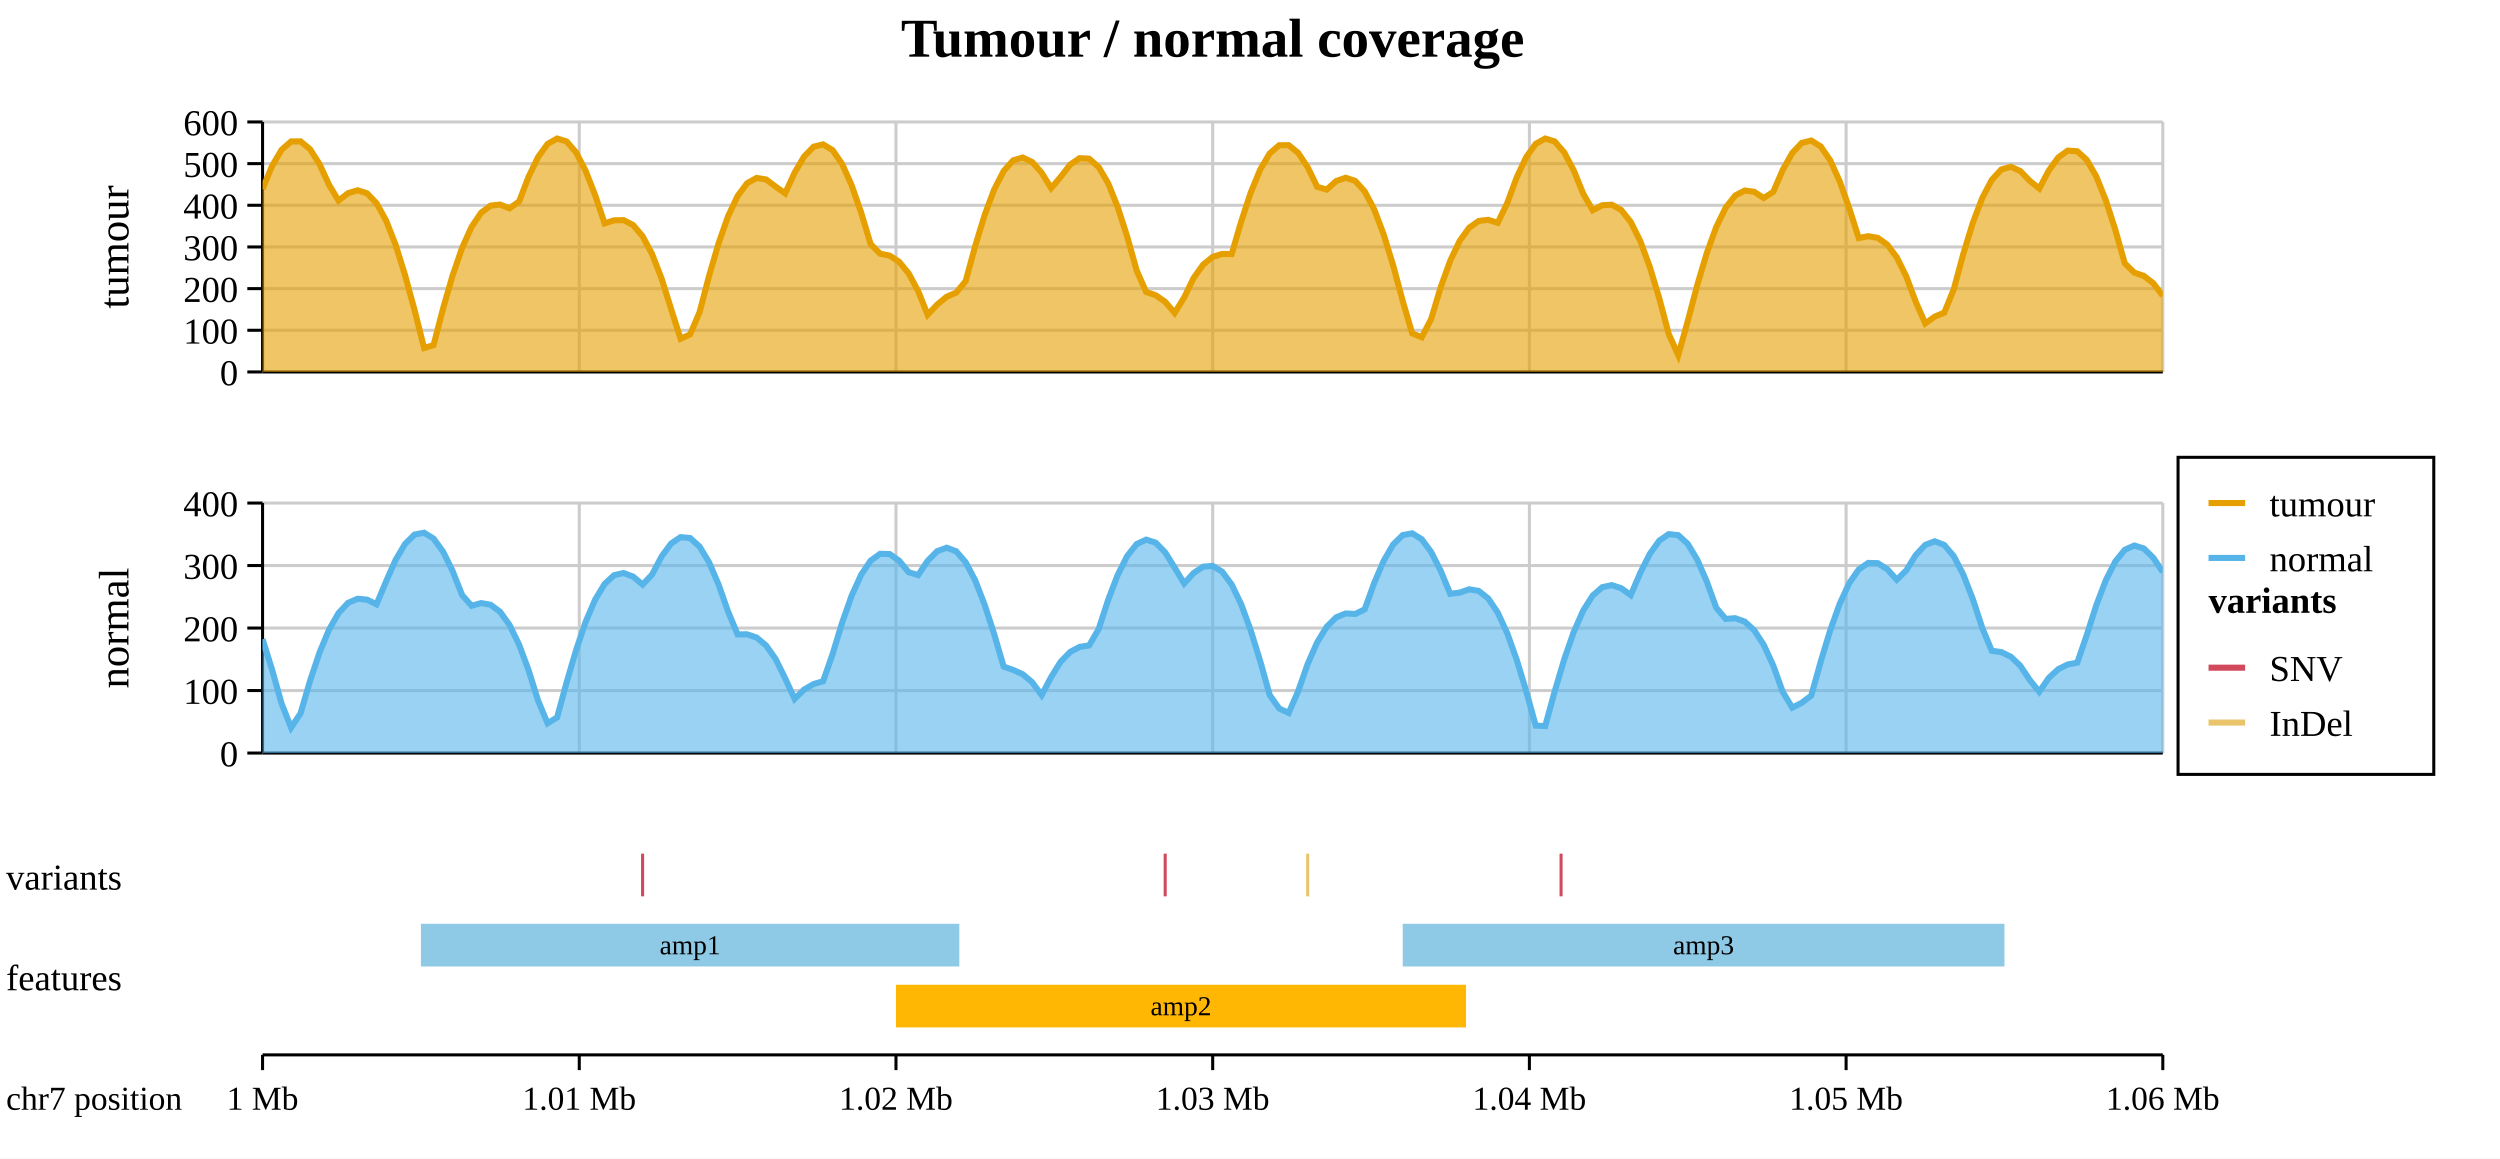
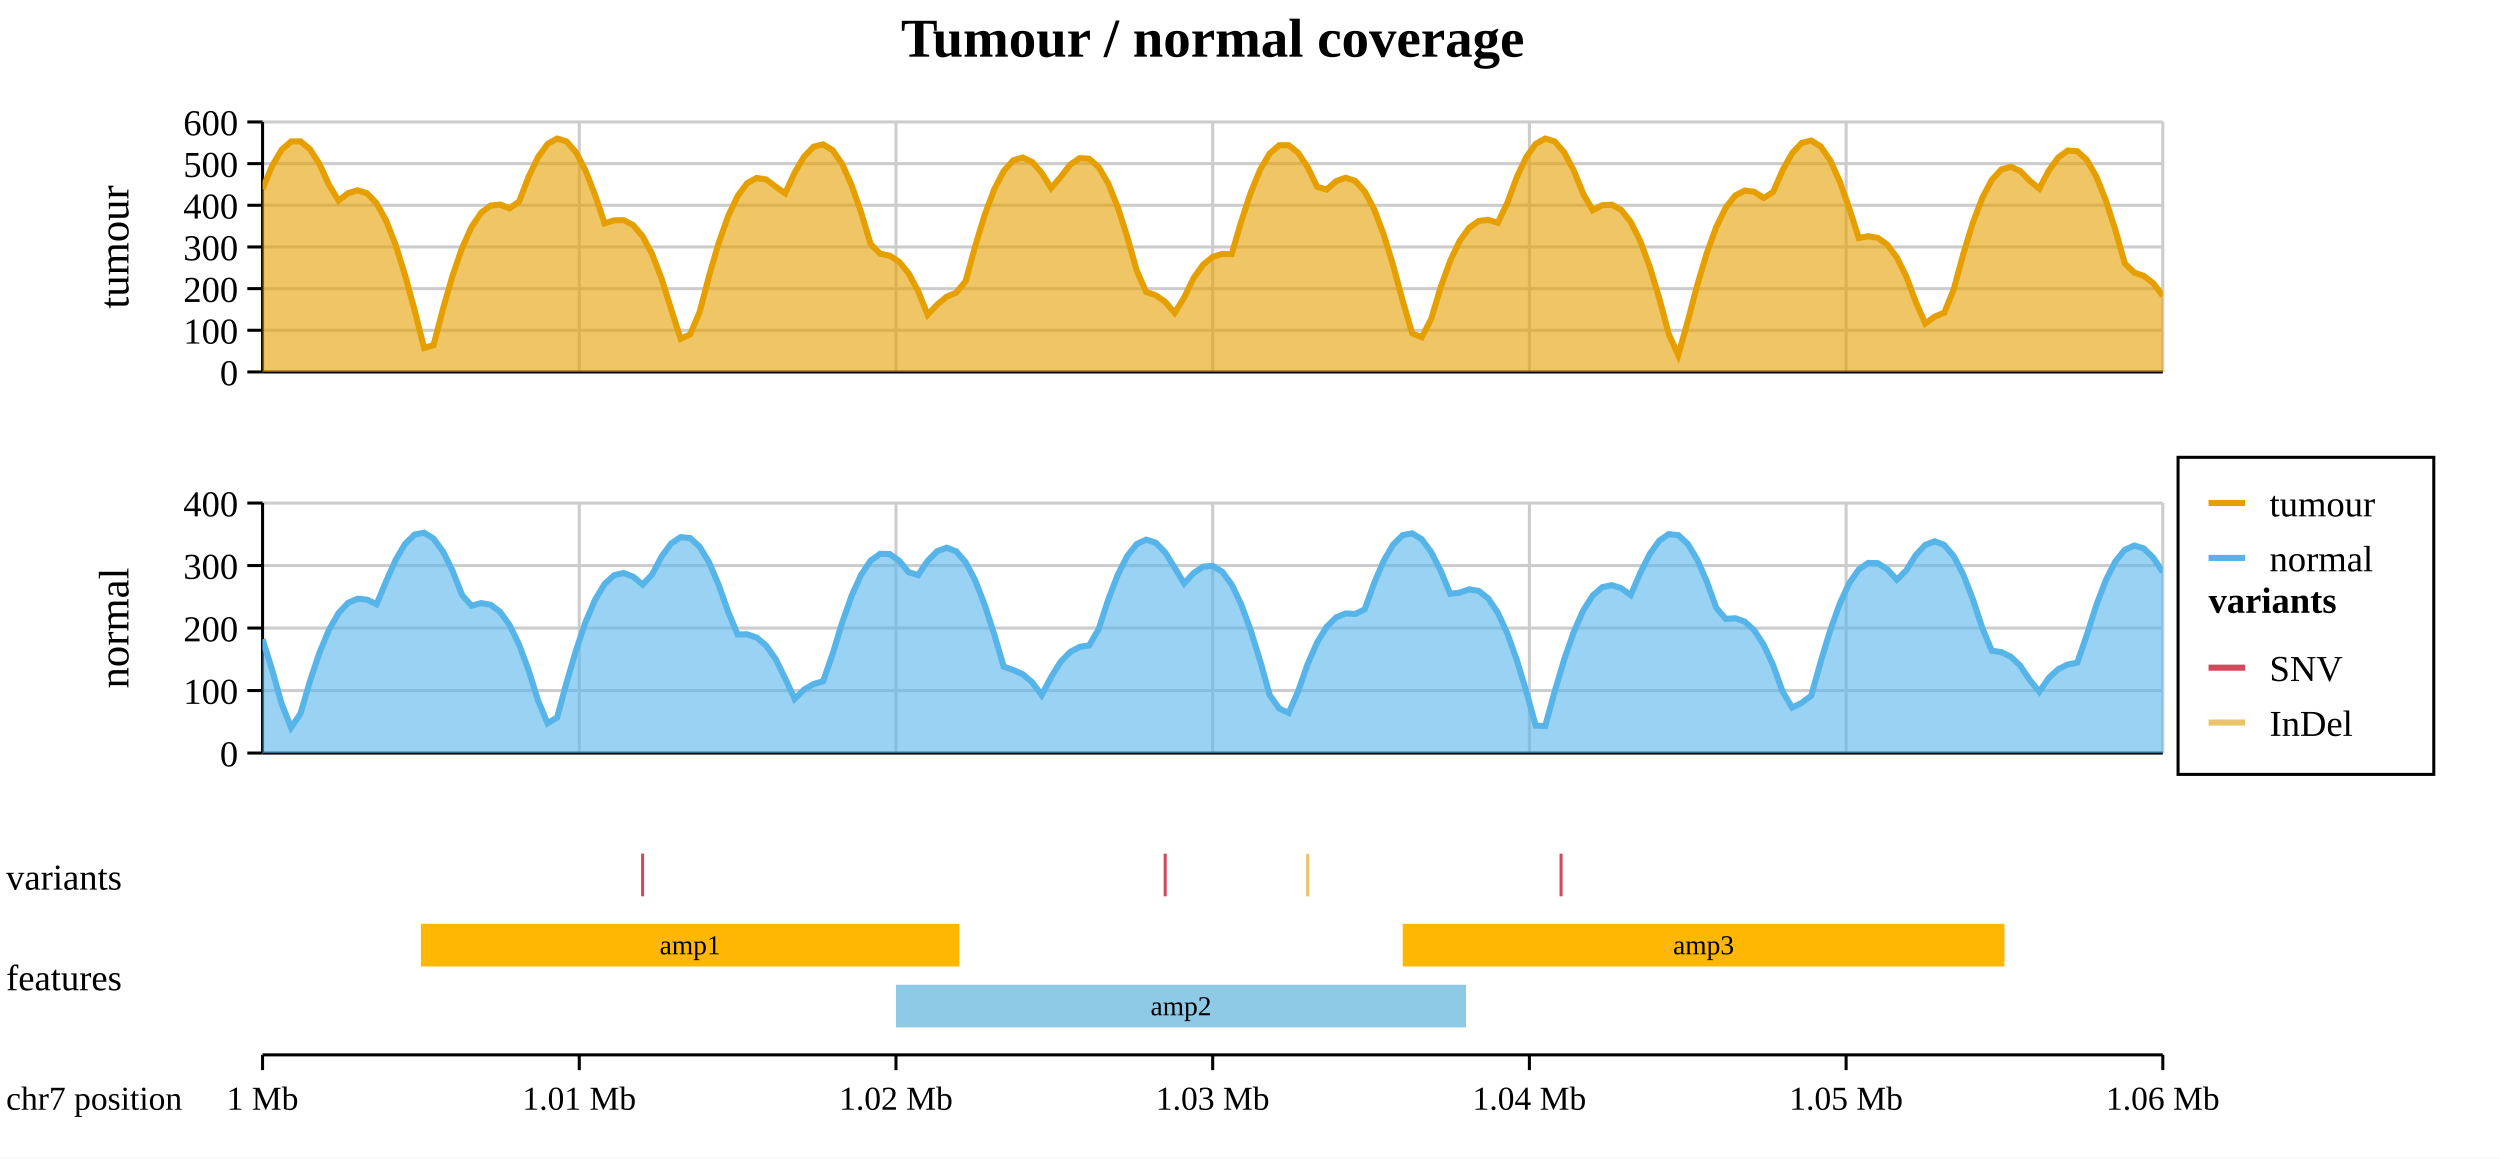
<svg xmlns="http://www.w3.org/2000/svg" width="820" height="380">
  <rect width="100%" height="100%" fill="white" />
  <defs>
    <clipPath id="kuva-clip-0">
      <rect x="86.12" y="10" width="623.28" height="82" />
    </clipPath>
    <clipPath id="kuva-clip-1">
      <rect x="86.12" y="10" width="623.28" height="82" />
    </clipPath>
  </defs>
  <text x="397.76" y="18.6" font-size="18" text-anchor="middle" font-weight="bold" fill="black">Tumour / normal coverage</text>
  <g transform="translate(0,30)">
    <line x1="190" y1="10" x2="190" y2="92" stroke="#cccccc" stroke-width="1" />
    <line x1="293.88" y1="10" x2="293.88" y2="92" stroke="#cccccc" stroke-width="1" />
    <line x1="397.76" y1="10" x2="397.76" y2="92" stroke="#cccccc" stroke-width="1" />
    <line x1="501.64" y1="10" x2="501.64" y2="92" stroke="#cccccc" stroke-width="1" />
    <line x1="605.52" y1="10" x2="605.52" y2="92" stroke="#cccccc" stroke-width="1" />
    <line x1="709.4" y1="10" x2="709.4" y2="92" stroke="#cccccc" stroke-width="1" />
    <line x1="86.12" y1="78.33" x2="709.4" y2="78.33" stroke="#cccccc" stroke-width="1" />
    <line x1="86.12" y1="64.67" x2="709.4" y2="64.67" stroke="#cccccc" stroke-width="1" />
    <line x1="86.12" y1="51" x2="709.4" y2="51" stroke="#cccccc" stroke-width="1" />
    <line x1="86.12" y1="37.33" x2="709.4" y2="37.33" stroke="#cccccc" stroke-width="1" />
    <line x1="86.12" y1="23.67" x2="709.4" y2="23.67" stroke="#cccccc" stroke-width="1" />
    <line x1="86.12" y1="10" x2="709.4" y2="10" stroke="#cccccc" stroke-width="1" />
    <line x1="86.12" y1="92" x2="709.4" y2="92" stroke="#000000" stroke-width="1" />
    <line x1="86.12" y1="10" x2="86.12" y2="92" stroke="#000000" stroke-width="1" />
    <line x1="81.12" y1="92" x2="86.12" y2="92" stroke="#000000" stroke-width="1" />
    <text x="78.12" y="96.37" font-size="12" text-anchor="end">0</text>
    <line x1="81.12" y1="78.33" x2="86.12" y2="78.33" stroke="#000000" stroke-width="1" />
    <text x="78.12" y="82.71" font-size="12" text-anchor="end">100</text>
    <line x1="81.12" y1="64.67" x2="86.12" y2="64.67" stroke="#000000" stroke-width="1" />
    <text x="78.12" y="69.04" font-size="12" text-anchor="end">200</text>
    <line x1="81.12" y1="51" x2="86.12" y2="51" stroke="#000000" stroke-width="1" />
    <text x="78.12" y="55.37" font-size="12" text-anchor="end">300</text>
    <line x1="81.12" y1="37.33" x2="86.12" y2="37.33" stroke="#000000" stroke-width="1" />
    <text x="78.12" y="41.71" font-size="12" text-anchor="end">400</text>
    <line x1="81.12" y1="23.67" x2="86.12" y2="23.67" stroke="#000000" stroke-width="1" />
    <text x="78.12" y="28.04" font-size="12" text-anchor="end">500</text>
    <line x1="81.12" y1="10" x2="86.12" y2="10" stroke="#000000" stroke-width="1" />
    <text x="78.12" y="14.37" font-size="12" text-anchor="end">600</text>
    <text x="42.12" y="51" font-size="14" text-anchor="middle" transform="rotate(-90,42.12,51)">tumour</text>
    <g clip-path="url(#kuva-clip-0)">
      <path d="M 86.12 31.99 L 89.23 24.45 L 92.35 19.14 L 95.47 16.4 L 98.58 16.36 L 101.7 18.95 L 104.82 23.86 L 107.93 30.63 L 111.05 35.81 L 114.16 33.37 L 117.28 32.41 L 120.4 33.41 L 123.51 36.67 L 126.63 42.33 L 129.75 50.29 L 132.86 60.26 L 135.98 71.75 L 139.1 84.14 L 142.21 83.2 L 145.33 71.18 L 148.45 60.38 L 151.56 51.33 L 154.68 44.41 L 157.79 39.8 L 160.91 37.44 L 164.03 37.1 L 167.14 38.35 L 170.26 36.09 L 173.38 27.99 L 176.49 21.51 L 179.61 17.21 L 182.73 15.44 L 185.84 16.39 L 188.96 19.99 L 192.07 26.0 L 195.19 33.96 L 198.31 43.27 L 201.42 42.27 L 204.54 42.2 L 207.66 43.82 L 210.77 47.48 L 213.89 53.36 L 217.01 61.4 L 220.12 71.36 L 223.24 81.11 L 226.36 79.68 L 229.47 72.35 L 232.59 60.44 L 235.7 49.77 L 238.82 40.91 L 241.94 34.28 L 245.05 30.1 L 248.17 28.37 L 251.29 28.87 L 254.4 31.21 L 257.52 33.42 L 260.64 26.63 L 263.75 21.34 L 266.87 18.12 L 269.98 17.36 L 273.1 19.25 L 276.22 23.79 L 279.33 30.76 L 282.45 39.71 L 285.57 50.08 L 288.68 53.22 L 291.8 53.84 L 294.92 55.86 L 298.03 59.66 L 301.15 65.46 L 304.27 73.25 L 307.38 69.91 L 310.5 67.34 L 313.61 65.99 L 316.73 62.22 L 319.85 50.77 L 322.96 40.56 L 326.08 32.19 L 329.2 26.12 L 332.31 22.6 L 335.43 21.67 L 338.55 23.14 L 341.66 26.66 L 344.78 31.71 L 347.89 28.03 L 351.01 24.0 L 354.13 21.87 L 357.24 22.06 L 360.36 24.8 L 363.48 30.13 L 366.59 37.86 L 369.71 47.57 L 372.83 58.73 L 375.94 65.76 L 379.06 66.83 L 382.18 68.99 L 385.29 72.64 L 388.41 67.57 L 391.52 61.17 L 394.64 56.79 L 397.76 54.27 L 400.87 53.28 L 403.99 53.34 L 407.11 42.68 L 410.22 33.23 L 413.34 25.63 L 416.46 20.33 L 419.57 17.64 L 422.69 17.62 L 425.8 20.15 L 428.92 24.87 L 432.04 31.28 L 435.15 32.18 L 438.27 29.39 L 441.39 28.3 L 444.5 29.34 L 447.62 32.78 L 450.74 38.69 L 453.85 46.92 L 456.97 57.11 L 460.09 68.72 L 463.2 79.35 L 466.32 80.62 L 469.43 74.63 L 472.55 64.18 L 475.67 55.53 L 478.78 49.0 L 481.9 44.68 L 485.02 42.48 L 488.13 42.1 L 491.25 43.08 L 494.37 36.61 L 497.48 28.19 L 500.6 21.54 L 503.71 17.19 L 506.83 15.44 L 509.95 16.41 L 513.06 19.99 L 516.18 25.87 L 519.3 33.55 L 522.41 38.95 L 525.53 37.32 L 528.65 37.14 L 531.76 38.87 L 534.88 42.8 L 538.0 49.04 L 541.11 57.48 L 544.23 67.82 L 547.34 79.54 L 550.46 86.48 L 553.58 75.37 L 556.69 63.55 L 559.81 53.07 L 562.93 44.46 L 566.04 38.1 L 569.16 34.13 L 572.28 32.49 L 575.39 32.91 L 578.51 34.96 L 581.63 32.92 L 584.74 25.71 L 587.86 20.18 L 590.97 16.87 L 594.09 16.1 L 597.21 18.05 L 600.32 22.62 L 603.44 29.54 L 606.56 38.34 L 609.67 48.08 L 612.79 47.47 L 615.91 48.03 L 619.02 50.23 L 622.14 54.39 L 625.25 60.67 L 628.37 69.01 L 631.49 76.09 L 634.6 73.84 L 637.72 72.56 L 640.84 64.87 L 643.95 53.33 L 647.07 43.15 L 650.19 34.91 L 653.3 29.0 L 656.42 25.6 L 659.54 24.71 L 662.65 26.09 L 665.77 29.33 L 668.88 31.84 L 672.0 25.96 L 675.12 21.64 L 678.23 19.4 L 681.35 19.61 L 684.47 22.45 L 687.58 27.89 L 690.7 35.68 L 693.82 45.37 L 696.93 56.37 L 700.05 59.42 L 703.16 60.49 L 706.28 62.91 L 709.4 67.01 L 709.397 92 L 86.117 92 Z" stroke="none" stroke-width="0" fill="#e69f00" fill-opacity="0.6" />
      <path d="M 86.12 31.99 L 89.23 24.45 L 92.35 19.14 L 95.47 16.4 L 98.58 16.36 L 101.7 18.95 L 104.82 23.86 L 107.93 30.63 L 111.05 35.81 L 114.16 33.37 L 117.28 32.41 L 120.4 33.41 L 123.51 36.67 L 126.63 42.33 L 129.75 50.29 L 132.86 60.26 L 135.98 71.75 L 139.1 84.14 L 142.21 83.2 L 145.33 71.18 L 148.45 60.38 L 151.56 51.33 L 154.68 44.41 L 157.79 39.8 L 160.91 37.44 L 164.03 37.1 L 167.14 38.35 L 170.26 36.09 L 173.38 27.99 L 176.49 21.51 L 179.61 17.21 L 182.73 15.44 L 185.84 16.39 L 188.96 19.99 L 192.07 26 L 195.19 33.96 L 198.31 43.27 L 201.42 42.27 L 204.54 42.2 L 207.66 43.82 L 210.77 47.48 L 213.89 53.36 L 217.01 61.4 L 220.12 71.36 L 223.24 81.11 L 226.36 79.68 L 229.47 72.35 L 232.59 60.44 L 235.7 49.77 L 238.82 40.91 L 241.94 34.28 L 245.05 30.1 L 248.17 28.37 L 251.29 28.87 L 254.4 31.21 L 257.52 33.42 L 260.64 26.63 L 263.75 21.34 L 266.87 18.12 L 269.98 17.36 L 273.1 19.25 L 276.22 23.79 L 279.33 30.76 L 282.45 39.71 L 285.57 50.08 L 288.68 53.22 L 291.8 53.84 L 294.92 55.86 L 298.03 59.66 L 301.15 65.46 L 304.27 73.25 L 307.38 69.91 L 310.5 67.34 L 313.61 65.99 L 316.73 62.22 L 319.85 50.77 L 322.96 40.56 L 326.08 32.19 L 329.2 26.12 L 332.31 22.6 L 335.43 21.67 L 338.55 23.14 L 341.66 26.66 L 344.78 31.71 L 347.89 28.03 L 351.01 24 L 354.13 21.87 L 357.24 22.06 L 360.36 24.8 L 363.48 30.13 L 366.59 37.86 L 369.71 47.57 L 372.83 58.73 L 375.94 65.76 L 379.06 66.83 L 382.18 68.99 L 385.29 72.64 L 388.41 67.57 L 391.52 61.17 L 394.64 56.79 L 397.76 54.27 L 400.87 53.28 L 403.99 53.34 L 407.11 42.68 L 410.22 33.23 L 413.34 25.63 L 416.46 20.33 L 419.57 17.64 L 422.69 17.62 L 425.8 20.15 L 428.92 24.87 L 432.04 31.28 L 435.15 32.18 L 438.27 29.39 L 441.39 28.3 L 444.5 29.34 L 447.62 32.78 L 450.74 38.69 L 453.85 46.92 L 456.97 57.11 L 460.09 68.72 L 463.2 79.35 L 466.32 80.62 L 469.43 74.63 L 472.55 64.18 L 475.67 55.53 L 478.78 49 L 481.9 44.68 L 485.02 42.48 L 488.13 42.1 L 491.25 43.08 L 494.37 36.61 L 497.48 28.19 L 500.6 21.54 L 503.71 17.19 L 506.83 15.44 L 509.95 16.41 L 513.06 19.99 L 516.18 25.87 L 519.3 33.55 L 522.41 38.95 L 525.53 37.32 L 528.65 37.14 L 531.76 38.87 L 534.88 42.8 L 538 49.04 L 541.11 57.48 L 544.23 67.82 L 547.34 79.54 L 550.46 86.48 L 553.58 75.37 L 556.69 63.55 L 559.81 53.07 L 562.93 44.46 L 566.04 38.1 L 569.16 34.13 L 572.28 32.49 L 575.39 32.91 L 578.51 34.96 L 581.63 32.92 L 584.74 25.71 L 587.86 20.18 L 590.97 16.87 L 594.09 16.1 L 597.21 18.05 L 600.32 22.62 L 603.44 29.54 L 606.56 38.34 L 609.67 48.08 L 612.79 47.47 L 615.91 48.03 L 619.02 50.23 L 622.14 54.39 L 625.25 60.67 L 628.37 69.01 L 631.49 76.09 L 634.6 73.84 L 637.72 72.56 L 640.84 64.87 L 643.95 53.33 L 647.07 43.15 L 650.19 34.91 L 653.3 29 L 656.42 25.6 L 659.54 24.71 L 662.65 26.09 L 665.77 29.33 L 668.88 31.84 L 672 25.96 L 675.12 21.64 L 678.23 19.4 L 681.35 19.61 L 684.47 22.45 L 687.58 27.89 L 690.7 35.68 L 693.82 45.37 L 696.93 56.37 L 700.05 59.42 L 703.16 60.49 L 706.28 62.91 L 709.4 67.01 " stroke="#e69f00" stroke-width="2" fill="none" />
    </g>
  </g>
  <g transform="translate(0,155)">
    <line x1="190" y1="10" x2="190" y2="92" stroke="#cccccc" stroke-width="1" />
    <line x1="293.88" y1="10" x2="293.88" y2="92" stroke="#cccccc" stroke-width="1" />
    <line x1="397.76" y1="10" x2="397.76" y2="92" stroke="#cccccc" stroke-width="1" />
    <line x1="501.64" y1="10" x2="501.64" y2="92" stroke="#cccccc" stroke-width="1" />
    <line x1="605.52" y1="10" x2="605.52" y2="92" stroke="#cccccc" stroke-width="1" />
    <line x1="709.4" y1="10" x2="709.4" y2="92" stroke="#cccccc" stroke-width="1" />
    <line x1="86.12" y1="71.5" x2="709.4" y2="71.5" stroke="#cccccc" stroke-width="1" />
    <line x1="86.12" y1="51" x2="709.4" y2="51" stroke="#cccccc" stroke-width="1" />
    <line x1="86.12" y1="30.5" x2="709.4" y2="30.5" stroke="#cccccc" stroke-width="1" />
    <line x1="86.12" y1="10" x2="709.4" y2="10" stroke="#cccccc" stroke-width="1" />
    <line x1="86.12" y1="92" x2="709.4" y2="92" stroke="#000000" stroke-width="1" />
    <line x1="86.12" y1="10" x2="86.12" y2="92" stroke="#000000" stroke-width="1" />
    <line x1="81.12" y1="92" x2="86.12" y2="92" stroke="#000000" stroke-width="1" />
    <text x="78.12" y="96.37" font-size="12" text-anchor="end">0</text>
    <line x1="81.12" y1="71.5" x2="86.12" y2="71.5" stroke="#000000" stroke-width="1" />
    <text x="78.12" y="75.87" font-size="12" text-anchor="end">100</text>
    <line x1="81.12" y1="51" x2="86.12" y2="51" stroke="#000000" stroke-width="1" />
    <text x="78.12" y="55.37" font-size="12" text-anchor="end">200</text>
    <line x1="81.12" y1="30.5" x2="86.12" y2="30.5" stroke="#000000" stroke-width="1" />
    <text x="78.12" y="34.87" font-size="12" text-anchor="end">300</text>
    <line x1="81.12" y1="10" x2="86.12" y2="10" stroke="#000000" stroke-width="1" />
    <text x="78.12" y="14.37" font-size="12" text-anchor="end">400</text>
    <text x="42.12" y="51" font-size="14" text-anchor="middle" transform="rotate(-90,42.12,51)">normal</text>
    <g clip-path="url(#kuva-clip-1)">
      <path d="M 86.12 54.64 L 89.23 64.62 L 92.35 75.74 L 95.47 83.66 L 98.58 78.98 L 101.7 68.3 L 104.82 59.0 L 107.93 51.51 L 111.05 46.07 L 114.16 42.74 L 117.28 41.39 L 120.4 41.69 L 123.51 43.21 L 126.63 35.73 L 129.75 28.67 L 132.86 23.4 L 135.98 20.33 L 139.1 19.73 L 142.21 21.65 L 145.33 25.94 L 148.45 32.28 L 151.56 40.16 L 154.68 43.69 L 157.79 42.82 L 160.91 43.35 L 164.03 45.67 L 167.14 50.01 L 170.26 56.44 L 173.38 64.82 L 176.49 74.81 L 179.61 82.23 L 182.73 80.32 L 185.84 68.87 L 188.96 58.24 L 192.07 49.03 L 195.19 41.7 L 198.31 36.54 L 201.42 33.66 L 204.54 32.95 L 207.66 34.12 L 210.77 36.75 L 213.89 33.43 L 217.01 27.51 L 220.12 23.28 L 223.24 21.18 L 226.36 21.48 L 229.47 24.29 L 232.59 29.48 L 235.7 36.75 L 238.82 45.62 L 241.94 53.1 L 245.05 53.05 L 248.17 54.12 L 251.29 56.73 L 254.4 61.15 L 257.52 67.47 L 260.64 74.24 L 263.75 71.16 L 266.87 69.36 L 269.98 68.44 L 273.1 59.48 L 276.22 49.23 L 279.33 40.41 L 282.45 33.52 L 285.57 28.89 L 288.68 26.65 L 291.8 26.73 L 294.92 28.89 L 298.03 32.69 L 301.15 33.63 L 304.27 28.94 L 307.38 25.8 L 310.5 24.65 L 313.61 25.81 L 316.73 29.4 L 319.85 35.34 L 322.96 43.34 L 326.08 52.97 L 329.2 63.65 L 332.31 64.73 L 335.43 66.13 L 338.55 68.77 L 341.66 72.99 L 344.78 67.06 L 347.89 62.06 L 351.01 58.84 L 354.13 57.18 L 357.24 56.7 L 360.36 51.34 L 363.48 41.75 L 366.59 33.6 L 369.71 27.38 L 372.83 23.46 L 375.94 22.0 L 379.06 22.99 L 382.18 26.18 L 385.29 31.18 L 388.41 36.37 L 391.52 32.94 L 394.64 30.87 L 397.76 30.62 L 400.87 32.52 L 403.99 36.73 L 407.11 43.21 L 410.22 51.71 L 413.34 61.82 L 416.46 72.98 L 419.57 77.37 L 422.69 78.83 L 425.8 71.7 L 428.92 62.78 L 432.04 55.68 L 435.15 50.58 L 438.27 47.49 L 441.39 46.21 L 444.5 46.38 L 447.62 44.86 L 450.74 36.22 L 453.85 28.95 L 456.97 23.58 L 460.09 20.51 L 463.2 19.94 L 466.32 21.86 L 469.43 26.08 L 472.55 32.22 L 475.67 39.76 L 478.78 39.38 L 481.9 38.3 L 485.02 38.82 L 488.13 41.29 L 491.25 45.92 L 494.37 52.69 L 497.48 61.41 L 500.6 71.69 L 503.71 83.0 L 506.83 83.15 L 509.95 71.75 L 513.06 61.28 L 516.18 52.3 L 519.3 45.24 L 522.41 40.33 L 525.53 37.61 L 528.65 36.92 L 531.76 37.94 L 534.88 40.2 L 538.0 32.93 L 541.11 26.72 L 544.23 22.34 L 547.34 20.2 L 550.46 20.53 L 553.58 23.38 L 556.69 28.56 L 559.81 35.72 L 562.93 44.36 L 566.04 48.0 L 569.16 47.77 L 572.28 48.89 L 575.39 51.73 L 578.51 56.52 L 581.63 63.31 L 584.74 71.94 L 587.86 77.1 L 590.97 75.51 L 594.09 73.17 L 597.21 61.97 L 600.32 51.72 L 603.44 43.0 L 606.56 36.26 L 609.67 31.79 L 612.79 29.64 L 615.91 29.72 L 619.02 31.7 L 622.14 35.15 L 625.25 32.1 L 628.37 27.06 L 631.49 23.73 L 634.6 22.54 L 637.72 23.76 L 640.84 27.43 L 643.95 33.44 L 647.07 41.46 L 650.19 50.98 L 653.3 58.45 L 656.42 58.89 L 659.54 60.39 L 662.65 63.35 L 665.77 68.05 L 668.88 71.89 L 672.0 67.36 L 675.12 64.48 L 678.23 62.95 L 681.35 62.36 L 684.47 53.25 L 687.58 43.52 L 690.7 35.34 L 693.82 29.17 L 696.93 25.33 L 700.05 23.93 L 703.16 24.89 L 706.28 27.93 L 709.4 32.61 L 709.397 92 L 86.117 92 Z" stroke="none" stroke-width="0" fill="#56b4e9" fill-opacity="0.6" />
      <path d="M 86.12 54.64 L 89.23 64.62 L 92.35 75.74 L 95.47 83.66 L 98.58 78.98 L 101.7 68.3 L 104.82 59 L 107.93 51.51 L 111.05 46.07 L 114.16 42.74 L 117.28 41.39 L 120.4 41.69 L 123.51 43.21 L 126.63 35.73 L 129.75 28.67 L 132.86 23.4 L 135.98 20.33 L 139.1 19.73 L 142.21 21.65 L 145.33 25.94 L 148.45 32.28 L 151.56 40.16 L 154.68 43.69 L 157.79 42.82 L 160.91 43.35 L 164.03 45.67 L 167.14 50.01 L 170.26 56.44 L 173.38 64.82 L 176.49 74.81 L 179.61 82.23 L 182.73 80.32 L 185.84 68.87 L 188.96 58.24 L 192.07 49.03 L 195.19 41.7 L 198.31 36.54 L 201.42 33.66 L 204.54 32.95 L 207.66 34.12 L 210.77 36.75 L 213.89 33.43 L 217.01 27.51 L 220.12 23.28 L 223.24 21.18 L 226.36 21.48 L 229.47 24.29 L 232.59 29.48 L 235.7 36.75 L 238.82 45.62 L 241.94 53.1 L 245.05 53.05 L 248.17 54.12 L 251.29 56.73 L 254.4 61.15 L 257.52 67.47 L 260.64 74.24 L 263.75 71.16 L 266.87 69.36 L 269.98 68.44 L 273.1 59.48 L 276.22 49.23 L 279.33 40.41 L 282.45 33.52 L 285.57 28.89 L 288.68 26.65 L 291.8 26.73 L 294.92 28.89 L 298.03 32.69 L 301.15 33.63 L 304.27 28.94 L 307.38 25.8 L 310.5 24.65 L 313.61 25.81 L 316.73 29.4 L 319.85 35.34 L 322.96 43.34 L 326.08 52.97 L 329.2 63.65 L 332.31 64.73 L 335.43 66.13 L 338.55 68.77 L 341.66 72.99 L 344.78 67.06 L 347.89 62.06 L 351.01 58.84 L 354.13 57.18 L 357.24 56.7 L 360.36 51.34 L 363.48 41.75 L 366.59 33.6 L 369.71 27.38 L 372.83 23.46 L 375.94 22 L 379.06 22.99 L 382.18 26.18 L 385.29 31.18 L 388.41 36.37 L 391.52 32.94 L 394.64 30.87 L 397.76 30.62 L 400.87 32.52 L 403.99 36.73 L 407.11 43.21 L 410.22 51.71 L 413.34 61.82 L 416.46 72.98 L 419.57 77.37 L 422.69 78.83 L 425.8 71.7 L 428.92 62.78 L 432.04 55.68 L 435.15 50.58 L 438.27 47.49 L 441.39 46.21 L 444.5 46.38 L 447.62 44.86 L 450.74 36.22 L 453.85 28.95 L 456.97 23.58 L 460.09 20.51 L 463.2 19.94 L 466.32 21.86 L 469.43 26.08 L 472.55 32.22 L 475.67 39.76 L 478.78 39.38 L 481.9 38.3 L 485.02 38.82 L 488.13 41.29 L 491.25 45.92 L 494.37 52.69 L 497.48 61.41 L 500.6 71.69 L 503.71 83 L 506.83 83.15 L 509.95 71.75 L 513.06 61.28 L 516.18 52.3 L 519.3 45.24 L 522.41 40.33 L 525.53 37.61 L 528.65 36.92 L 531.76 37.94 L 534.88 40.2 L 538 32.93 L 541.11 26.72 L 544.23 22.34 L 547.34 20.2 L 550.46 20.53 L 553.58 23.38 L 556.69 28.56 L 559.81 35.72 L 562.93 44.36 L 566.04 48 L 569.16 47.77 L 572.28 48.89 L 575.39 51.73 L 578.51 56.52 L 581.63 63.31 L 584.74 71.94 L 587.86 77.1 L 590.97 75.51 L 594.09 73.17 L 597.21 61.97 L 600.32 51.72 L 603.44 43 L 606.56 36.26 L 609.67 31.79 L 612.79 29.64 L 615.91 29.72 L 619.02 31.7 L 622.14 35.15 L 625.25 32.1 L 628.37 27.06 L 631.49 23.73 L 634.6 22.54 L 637.72 23.76 L 640.84 27.43 L 643.95 33.44 L 647.07 41.46 L 650.19 50.98 L 653.3 58.45 L 656.42 58.89 L 659.54 60.39 L 662.65 63.35 L 665.77 68.05 L 668.88 71.89 L 672 67.36 L 675.12 64.48 L 678.23 62.95 L 681.35 62.36 L 684.47 53.25 L 687.58 43.52 L 690.7 35.34 L 693.82 29.17 L 696.93 25.33 L 700.05 23.93 L 703.16 24.89 L 706.28 27.93 L 709.4 32.61 " stroke="#56b4e9" stroke-width="2" fill="none" />
    </g>
  </g>
  <line x1="210.77" y1="280" x2="210.77" y2="294" stroke="#d1495b" stroke-width="1" />
  <line x1="382.18" y1="280" x2="382.18" y2="294" stroke="#d1495b" stroke-width="1" />
  <line x1="512.03" y1="280" x2="512.03" y2="294" stroke="#d1495b" stroke-width="1" />
  <line x1="428.92" y1="280" x2="428.92" y2="294" stroke="#e9c46a" stroke-width="1" />
  <text x="2" y="291.8" font-size="12" text-anchor="start" fill="black">variants</text>
-   <rect x="138.06" y="303" width="176.6" height="14" fill="#8ecae6" />
+   <rect x="138.06" y="303" width="176.6" height="14" fill="#ffb703" />
  <text x="226.36" y="313" font-size="9" text-anchor="middle" fill="black">amp1</text>
-   <rect x="293.88" y="323" width="186.98" height="14" fill="#ffb703" />
+   <rect x="293.88" y="323" width="186.98" height="14" fill="#8ecae6" />
  <text x="387.37" y="333" font-size="9" text-anchor="middle" fill="black">amp2</text>
-   <rect x="460.09" y="303" width="197.37" height="14" fill="#8ecae6" />
+   <rect x="460.09" y="303" width="197.37" height="14" fill="#ffb703" />
  <text x="558.77" y="313" font-size="9" text-anchor="middle" fill="black">amp3</text>
  <text x="2" y="324.8" font-size="12" text-anchor="start" fill="black">features</text>
  <line x1="86.12" y1="346" x2="709.4" y2="346" stroke="black" stroke-width="1" />
  <line x1="86.12" y1="346" x2="86.12" y2="351" stroke="black" stroke-width="1" />
  <text x="86.12" y="364" font-size="11" text-anchor="middle" fill="black">1 Mb</text>
  <line x1="190" y1="346" x2="190" y2="351" stroke="black" stroke-width="1" />
  <text x="190" y="364" font-size="11" text-anchor="middle" fill="black">1.01 Mb</text>
  <line x1="293.88" y1="346" x2="293.88" y2="351" stroke="black" stroke-width="1" />
  <text x="293.88" y="364" font-size="11" text-anchor="middle" fill="black">1.02 Mb</text>
  <line x1="397.76" y1="346" x2="397.76" y2="351" stroke="black" stroke-width="1" />
  <text x="397.76" y="364" font-size="11" text-anchor="middle" fill="black">1.03 Mb</text>
  <line x1="501.64" y1="346" x2="501.64" y2="351" stroke="black" stroke-width="1" />
  <text x="501.64" y="364" font-size="11" text-anchor="middle" fill="black">1.04 Mb</text>
  <line x1="605.52" y1="346" x2="605.52" y2="351" stroke="black" stroke-width="1" />
  <text x="605.52" y="364" font-size="11" text-anchor="middle" fill="black">1.05 Mb</text>
  <line x1="709.4" y1="346" x2="709.4" y2="351" stroke="black" stroke-width="1" />
  <text x="709.4" y="364" font-size="11" text-anchor="middle" fill="black">1.06 Mb</text>
  <text x="2" y="364" font-size="11" text-anchor="start" fill="black">chr7 position</text>
  <rect x="714.4" y="150" width="83.88" height="104" fill="#ffffff" />
  <rect x="714.4" y="150" width="83.88" height="104" fill="none" stroke="#000000" stroke-width="1" />
  <text x="744.4" y="169.37" font-size="12" text-anchor="start">tumour</text>
  <line x1="724.4" y1="165" x2="736.4" y2="165" stroke="#e69f00" stroke-width="2" />
  <text x="744.4" y="187.37" font-size="12" text-anchor="start">normal</text>
  <line x1="724.4" y1="183" x2="736.4" y2="183" stroke="#56b4e9" stroke-width="2" />
  <text x="724.4" y="201" font-size="12" text-anchor="start" font-weight="bold">variants</text>
  <text x="744.4" y="223.37" font-size="12" text-anchor="start">SNV</text>
  <line x1="724.4" y1="219" x2="736.4" y2="219" stroke="#d1495b" stroke-width="2" />
  <text x="744.4" y="241.37" font-size="12" text-anchor="start">InDel</text>
  <line x1="724.4" y1="237" x2="736.4" y2="237" stroke="#e9c46a" stroke-width="2" />
</svg>
